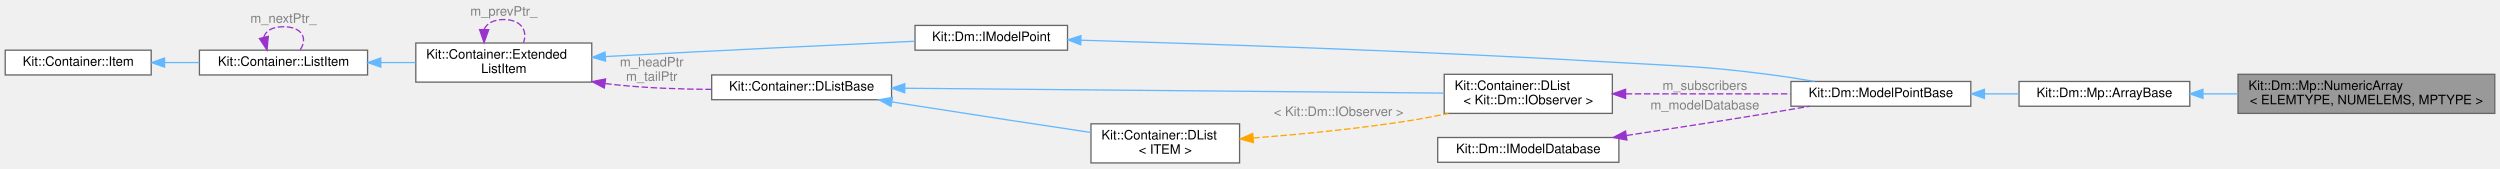
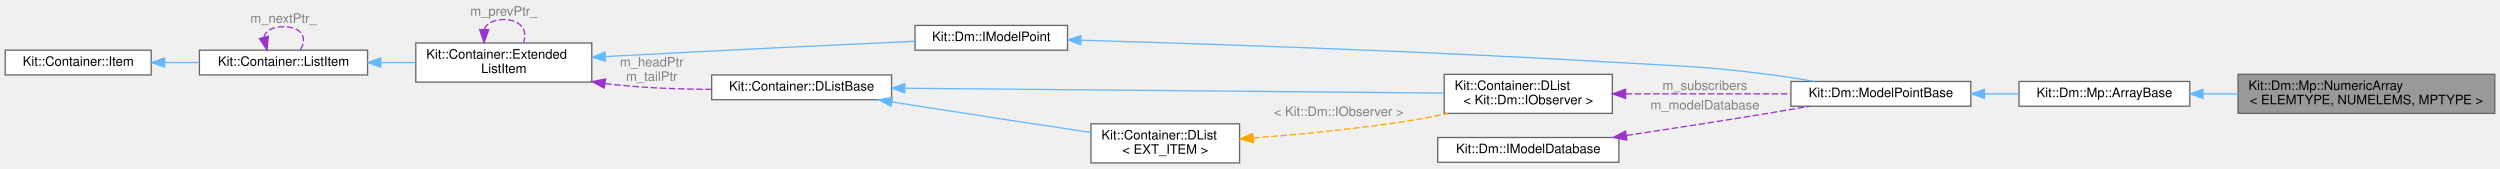
<svg xmlns="http://www.w3.org/2000/svg" xmlns:xlink="http://www.w3.org/1999/xlink" width="1918pt" height="129pt" viewBox="0.00 0.00 1918.00 129.00">
  <g id="graph0" class="graph" transform="scale(1 1) rotate(0) translate(4 125)">
    <g id="Node000001" class="node">
      <g id="a_Node000001">
        <a xlink:title="This template class extends the implementation of ArrayBase for arrays of numeric types (e....">
          <polygon fill="#999999" stroke="#666666" points="1910,-68 1713,-68 1713,-38 1910,-38 1910,-68" />
          <text text-anchor="start" x="1721" y="-56" font-family="Helvetica,sans-Serif" font-size="10.00">Kit::Dm::Mp::NumericArray</text>
          <text text-anchor="middle" x="1811.5" y="-45" font-family="Helvetica,sans-Serif" font-size="10.00">&lt; ELEMTYPE, NUMELEMS, MPTYPE &gt;</text>
        </a>
      </g>
    </g>
    <g id="Node000002" class="node">
      <g id="a_Node000002">
        <a xlink:href="class_kit_1_1_dm_1_1_mp_1_1_array_base.html" target="_top" xlink:title="This a mostly concrete class provides 'common' implementation for a Model Point who's data is a array...">
          <polygon fill="white" stroke="#666666" points="1676,-62.5 1545,-62.5 1545,-43.5 1676,-43.5 1676,-62.5" />
          <text text-anchor="middle" x="1610.5" y="-50.5" font-family="Helvetica,sans-Serif" font-size="10.00">Kit::Dm::Mp::ArrayBase</text>
        </a>
      </g>
    </g>
    <g id="edge1_Node000001_Node000002" class="edge">
      <g id="a_edge1_Node000001_Node000002">
        <a xlink:title=" ">
          <path fill="none" stroke="#63b8ff" d="M1686.23,-53C1694.97,-53 1703.98,-53 1712.98,-53" />
          <polygon fill="#63b8ff" stroke="#63b8ff" points="1686.11,-49.5 1676.11,-53 1686.11,-56.5 1686.11,-49.5" />
        </a>
      </g>
    </g>
    <g id="Node000003" class="node">
      <g id="a_Node000003">
        <a xlink:href="class_kit_1_1_dm_1_1_model_point_base.html" target="_top" xlink:title="This concrete class provide common infrastructure for a Model Point.">
          <polygon fill="white" stroke="#666666" points="1508,-62.5 1370,-62.5 1370,-43.5 1508,-43.5 1508,-62.5" />
          <text text-anchor="middle" x="1439" y="-50.5" font-family="Helvetica,sans-Serif" font-size="10.00">Kit::Dm::ModelPointBase</text>
        </a>
      </g>
    </g>
    <g id="edge2_Node000002_Node000003" class="edge">
      <g id="a_edge2_Node000002_Node000003">
        <a xlink:title=" ">
          <path fill="none" stroke="#63b8ff" d="M1518.69,-53C1527.47,-53 1536.34,-53 1544.91,-53" />
          <polygon fill="#63b8ff" stroke="#63b8ff" points="1518.45,-49.5 1508.45,-53 1518.45,-56.5 1518.45,-49.5" />
        </a>
      </g>
    </g>
    <g id="Node000004" class="node">
      <g id="a_Node000004">
        <a xlink:href="class_kit_1_1_dm_1_1_i_model_point.html" target="_top" xlink:title="This mostly abstract class defines the interface for a Model Point.">
          <polygon fill="white" stroke="#666666" points="815,-105.5 698,-105.5 698,-86.5 815,-86.5 815,-105.5" />
          <text text-anchor="middle" x="756.5" y="-93.5" font-family="Helvetica,sans-Serif" font-size="10.00">Kit::Dm::IModelPoint</text>
        </a>
      </g>
    </g>
    <g id="edge3_Node000003_Node000004" class="edge">
      <g id="a_edge3_Node000003_Node000004">
        <a xlink:title=" ">
          <path fill="none" stroke="#63b8ff" d="M825.36,-94.16C918.46,-91.43 1091,-85.71 1238,-77 1288.74,-74 1301.58,-74.37 1352,-68 1363.73,-66.52 1376.29,-64.55 1388.1,-62.52" />
          <polygon fill="#63b8ff" stroke="#63b8ff" points="825.12,-90.66 815.23,-94.45 825.32,-97.66 825.12,-90.66" />
        </a>
      </g>
    </g>
    <g id="Node000005" class="node">
      <g id="a_Node000005">
        <a xlink:href="class_kit_1_1_container_1_1_extended_list_item.html" target="_top" xlink:title="This class is used by the Container classes to implement a various types of DOUBLY linked containers.">
          <polygon fill="white" stroke="#666666" points="450,-92 315,-92 315,-62 450,-62 450,-92" />
          <text text-anchor="start" x="323" y="-80" font-family="Helvetica,sans-Serif" font-size="10.00">Kit::Container::Extended</text>
          <text text-anchor="middle" x="382.5" y="-69" font-family="Helvetica,sans-Serif" font-size="10.00">ListItem</text>
        </a>
      </g>
    </g>
    <g id="edge4_Node000004_Node000005" class="edge">
      <g id="a_edge4_Node000004_Node000005">
        <a xlink:title=" ">
          <path fill="none" stroke="#63b8ff" d="M460.38,-81.58C462.95,-81.73 465.5,-81.86 468,-82 547.71,-86.3 639.9,-90.68 697.94,-93.37" />
          <polygon fill="#63b8ff" stroke="#63b8ff" points="460.56,-78.09 450.38,-81.02 460.17,-85.08 460.56,-78.09" />
        </a>
      </g>
    </g>
    <g id="edge8_Node000005_Node000005" class="edge">
      <g id="a_edge8_Node000005_Node000005">
        <a xlink:title=" ">
          <path fill="none" stroke="#9a32cd" stroke-dasharray="5,2" d="M367.45,-102.6C369.5,-106.97 374.52,-110 382.5,-110 395.94,-110 400.98,-101.41 397.62,-92.28" />
          <polygon fill="#9a32cd" stroke="#9a32cd" points="370.94,-102.25 367.38,-92.28 363.94,-102.3 370.94,-102.25" />
        </a>
      </g>
      <text text-anchor="middle" x="382.5" y="-113" font-family="Helvetica,sans-Serif" font-size="10.00" fill="grey"> m_prevPtr_</text>
    </g>
    <g id="Node000009" class="node">
      <g id="a_Node000009">
        <a xlink:href="class_kit_1_1_container_1_1_d_list_base.html" target="_top" xlink:title="This protected base class implements a NON-TYPE-SAFE a doubly linked list which maintains the orderin...">
          <polygon fill="white" stroke="#666666" points="680,-67.5 542,-67.5 542,-48.5 680,-48.5 680,-67.5" />
          <text text-anchor="middle" x="611" y="-55.5" font-family="Helvetica,sans-Serif" font-size="10.00">Kit::Container::DListBase</text>
        </a>
      </g>
    </g>
    <g id="edge11_Node000009_Node000005" class="edge">
      <g id="a_edge11_Node000009_Node000005">
        <a xlink:title=" ">
          <path fill="none" stroke="#9a32cd" stroke-dasharray="5,2" d="M460.29,-60.92C462.89,-60.58 465.46,-60.27 468,-60 492.03,-57.44 518.47,-56.54 541.95,-56.42" />
          <polygon fill="#9a32cd" stroke="#9a32cd" points="459.59,-57.49 450.21,-62.4 460.61,-64.42 459.59,-57.49" />
        </a>
      </g>
      <text text-anchor="middle" x="496" y="-74" font-family="Helvetica,sans-Serif" font-size="10.00" fill="grey"> m_headPtr</text>
      <text text-anchor="middle" x="496" y="-63" font-family="Helvetica,sans-Serif" font-size="10.00" fill="grey">m_tailPtr</text>
    </g>
    <g id="Node000006" class="node">
      <g id="a_Node000006">
        <a xlink:href="class_kit_1_1_container_1_1_list_item.html" target="_top" xlink:title="This class is used by the Container classes to implement a various types of linked lists containers.">
          <polygon fill="white" stroke="#666666" points="278,-86.5 149,-86.5 149,-67.5 278,-67.5 278,-86.5" />
          <text text-anchor="middle" x="213.5" y="-74.5" font-family="Helvetica,sans-Serif" font-size="10.00">Kit::Container::ListItem</text>
        </a>
      </g>
    </g>
    <g id="edge5_Node000005_Node000006" class="edge">
      <g id="a_edge5_Node000005_Node000006">
        <a xlink:title=" ">
          <path fill="none" stroke="#63b8ff" d="M288.34,-77C297.12,-77 306.05,-77 314.73,-77" />
          <polygon fill="#63b8ff" stroke="#63b8ff" points="288.11,-73.5 278.11,-77 288.11,-80.5 288.11,-73.5" />
        </a>
      </g>
    </g>
    <g id="edge7_Node000006_Node000006" class="edge">
      <g id="a_edge7_Node000006_Node000006">
        <a xlink:title=" ">
          <path fill="none" stroke="#9a32cd" stroke-dasharray="5,2" d="M198.4,-96.41C199.59,-101.06 204.62,-104.5 213.5,-104.5 228.07,-104.5 232.29,-95.23 226.14,-86.58" />
          <polygon fill="#9a32cd" stroke="#9a32cd" points="201.83,-97.13 200.86,-86.58 195.04,-95.43 201.83,-97.13" />
        </a>
      </g>
      <text text-anchor="middle" x="213.5" y="-107.5" font-family="Helvetica,sans-Serif" font-size="10.00" fill="grey"> m_nextPtr_</text>
    </g>
    <g id="Node000007" class="node">
      <g id="a_Node000007">
        <a xlink:href="class_kit_1_1_container_1_1_item.html" target="_top" xlink:title="This class is used by the Intrusive Container classes to enforce the semantic and item/element can be...">
          <polygon fill="white" stroke="#666666" points="112,-86.5 0,-86.5 0,-67.5 112,-67.5 112,-86.5" />
          <text text-anchor="middle" x="56" y="-74.5" font-family="Helvetica,sans-Serif" font-size="10.00">Kit::Container::Item</text>
        </a>
      </g>
    </g>
    <g id="edge6_Node000006_Node000007" class="edge">
      <g id="a_edge6_Node000006_Node000007">
        <a xlink:title=" ">
          <path fill="none" stroke="#63b8ff" d="M122.43,-77C131.2,-77 140.19,-77 148.93,-77" />
          <polygon fill="#63b8ff" stroke="#63b8ff" points="122.26,-73.5 112.26,-77 122.26,-80.5 122.26,-73.5" />
        </a>
      </g>
    </g>
    <g id="Node000008" class="node">
      <g id="a_Node000008">
        <a xlink:href="class_kit_1_1_container_1_1_d_list.html" target="_top" xlink:title=" ">
          <polygon fill="white" stroke="#666666" points="1233,-68 1104,-68 1104,-38 1233,-38 1233,-68" />
          <text text-anchor="start" x="1112" y="-56" font-family="Helvetica,sans-Serif" font-size="10.00">Kit::Container::DList</text>
          <text text-anchor="middle" x="1168.5" y="-45" font-family="Helvetica,sans-Serif" font-size="10.00">&lt; Kit::Dm::IObserver &gt;</text>
        </a>
      </g>
    </g>
    <g id="edge9_Node000003_Node000008" class="edge">
      <g id="a_edge9_Node000003_Node000008">
        <a xlink:title=" ">
          <path fill="none" stroke="#9a32cd" stroke-dasharray="5,2" d="M1243.23,-53C1282.71,-53 1331.03,-53 1369.66,-53" />
          <polygon fill="#9a32cd" stroke="#9a32cd" points="1243.13,-49.5 1233.13,-53 1243.13,-56.5 1243.13,-49.5" />
        </a>
      </g>
      <text text-anchor="middle" x="1304" y="-56" font-family="Helvetica,sans-Serif" font-size="10.00" fill="grey"> m_subscribers</text>
    </g>
    <g id="edge10_Node000008_Node000009" class="edge">
      <g id="a_edge10_Node000008_Node000009">
        <a xlink:title=" ">
          <path fill="none" stroke="#63b8ff" d="M690.23,-57.3C801.09,-56.3 1001.78,-54.49 1103.98,-53.57" />
          <polygon fill="#63b8ff" stroke="#63b8ff" points="690.08,-53.8 680.12,-57.39 690.15,-60.8 690.08,-53.8" />
        </a>
      </g>
    </g>
    <g id="Node000010" class="node">
      <g id="a_Node000010">
-         <a xlink:href="class_kit_1_1_container_1_1_d_list.html" target="_top" xlink:title="This template class implements a singly linked list which maintains the ordering imposed on it by the...">
+         <a xlink:href="class_kit_1_1_container_1_1_d_list.html" target="_top" xlink:title="This template class implements a double linked list which maintains the ordering imposed on it by the...">
          <polygon fill="white" stroke="#666666" points="947,-30 833,-30 833,0 947,0 947,-30" />
          <text text-anchor="start" x="841" y="-18" font-family="Helvetica,sans-Serif" font-size="10.00">Kit::Container::DList</text>
-           <text text-anchor="middle" x="890" y="-7" font-family="Helvetica,sans-Serif" font-size="10.00">&lt; ITEM &gt;</text>
+           <text text-anchor="middle" x="890" y="-7" font-family="Helvetica,sans-Serif" font-size="10.00">&lt; EXT_ITEM &gt;</text>
        </a>
      </g>
    </g>
    <g id="edge13_Node000010_Node000009" class="edge">
      <g id="a_edge13_Node000010_Node000009">
        <a xlink:title=" ">
          <path fill="none" stroke="#63b8ff" d="M680.32,-46.81C686.3,-45.85 692.26,-44.9 698,-44 743.39,-36.86 794.9,-29.06 832.98,-23.34" />
          <polygon fill="#63b8ff" stroke="#63b8ff" points="679.59,-43.38 670.27,-48.43 680.7,-50.29 679.59,-43.38" />
        </a>
      </g>
    </g>
    <g id="edge12_Node000008_Node000010" class="edge">
      <g id="a_edge12_Node000008_Node000010">
        <a xlink:title=" ">
          <path fill="none" stroke="orange" stroke-dasharray="5,2" d="M957.43,-19.12C994.03,-21.94 1040.19,-26.38 1081,-33 1089.52,-34.38 1098.45,-36.12 1107.21,-37.98" />
          <polygon fill="orange" stroke="orange" points="957.6,-15.62 947.37,-18.37 957.08,-22.61 957.6,-15.62" />
        </a>
      </g>
      <text text-anchor="middle" x="1023" y="-36" font-family="Helvetica,sans-Serif" font-size="10.00" fill="grey"> &lt; Kit::Dm::IObserver &gt;</text>
    </g>
    <g id="Node000011" class="node">
      <g id="a_Node000011">
        <a xlink:href="class_kit_1_1_dm_1_1_i_model_database.html" target="_top" xlink:title="This class defines the basic operations that can be performed on a Model Base.">
          <polygon fill="white" stroke="#666666" points="1238,-19.5 1099,-19.5 1099,-0.5 1238,-0.5 1238,-19.5" />
          <text text-anchor="middle" x="1168.5" y="-7.5" font-family="Helvetica,sans-Serif" font-size="10.00">Kit::Dm::IModelDatabase</text>
        </a>
      </g>
    </g>
    <g id="edge14_Node000003_Node000011" class="edge">
      <g id="a_edge14_Node000003_Node000011">
        <a xlink:title=" ">
          <path fill="none" stroke="#9a32cd" stroke-dasharray="5,2" d="M1243.81,-21.05C1276.95,-26.07 1316.45,-32.17 1352,-38 1362.47,-39.72 1373.64,-41.62 1384.35,-43.47" />
          <polygon fill="#9a32cd" stroke="#9a32cd" points="1244.15,-17.56 1233.74,-19.53 1243.11,-24.48 1244.15,-17.56" />
        </a>
      </g>
      <text text-anchor="middle" x="1304" y="-41" font-family="Helvetica,sans-Serif" font-size="10.00" fill="grey"> m_modelDatabase</text>
    </g>
  </g>
</svg>
